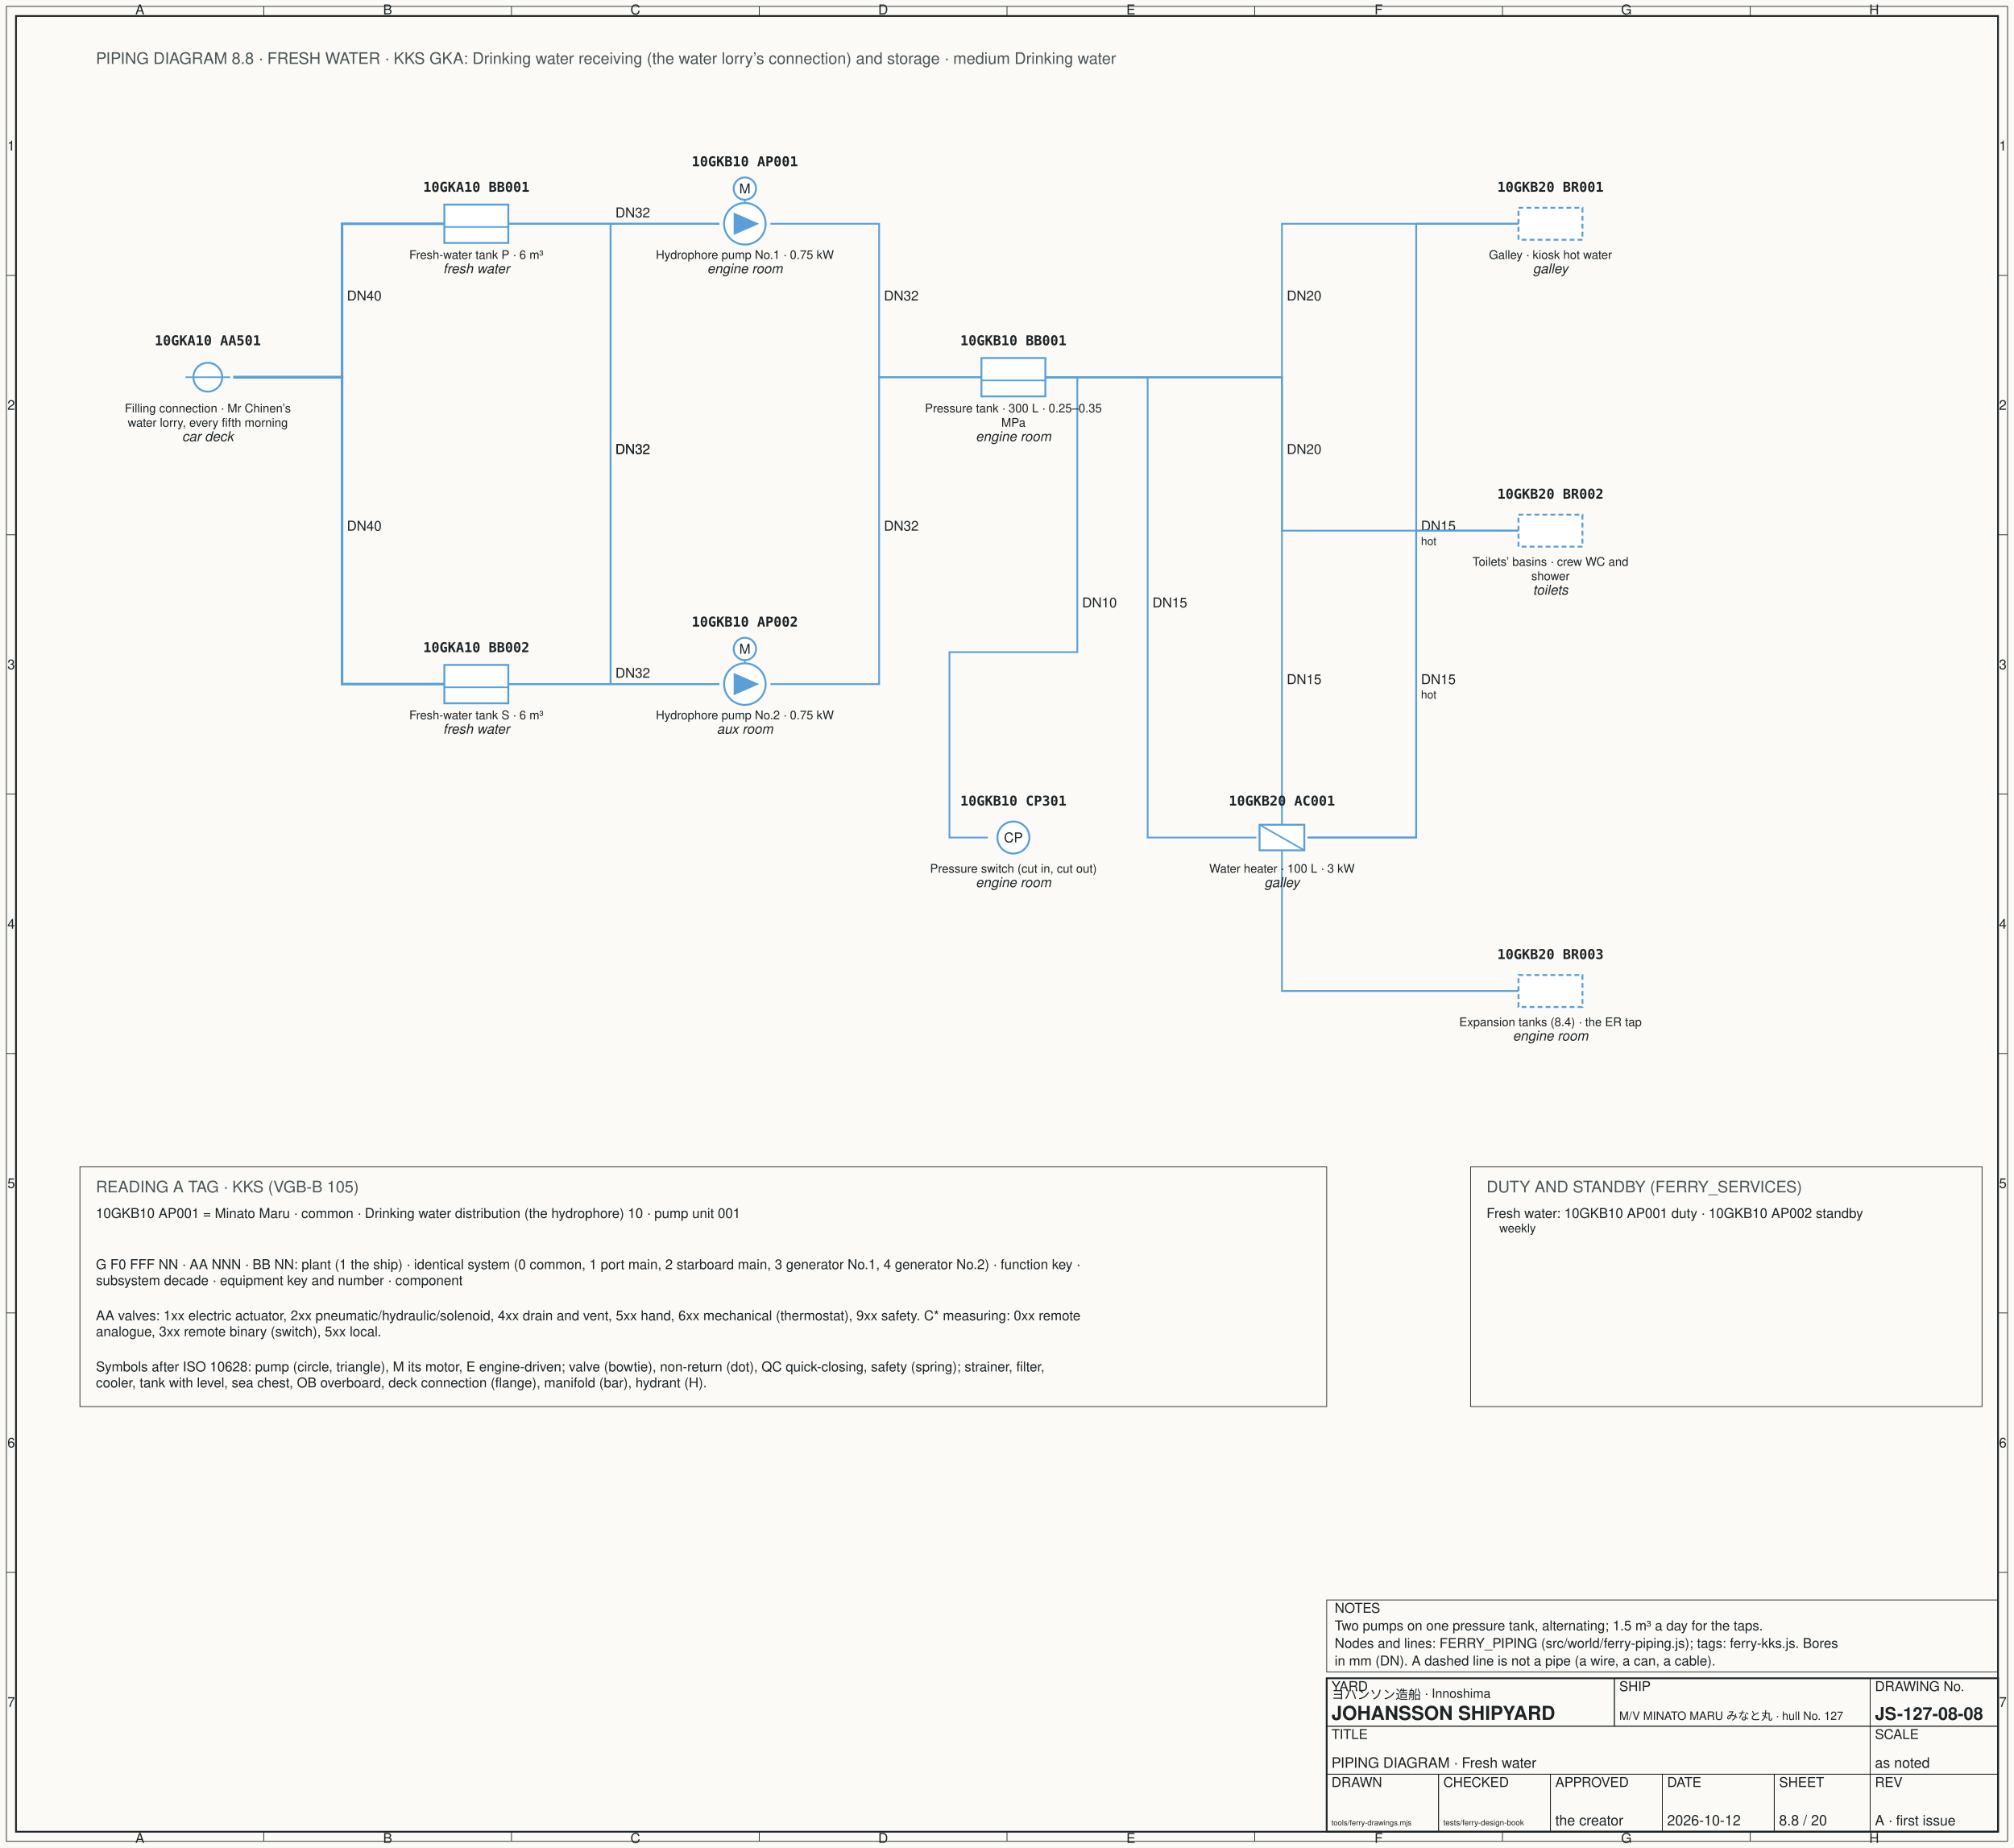
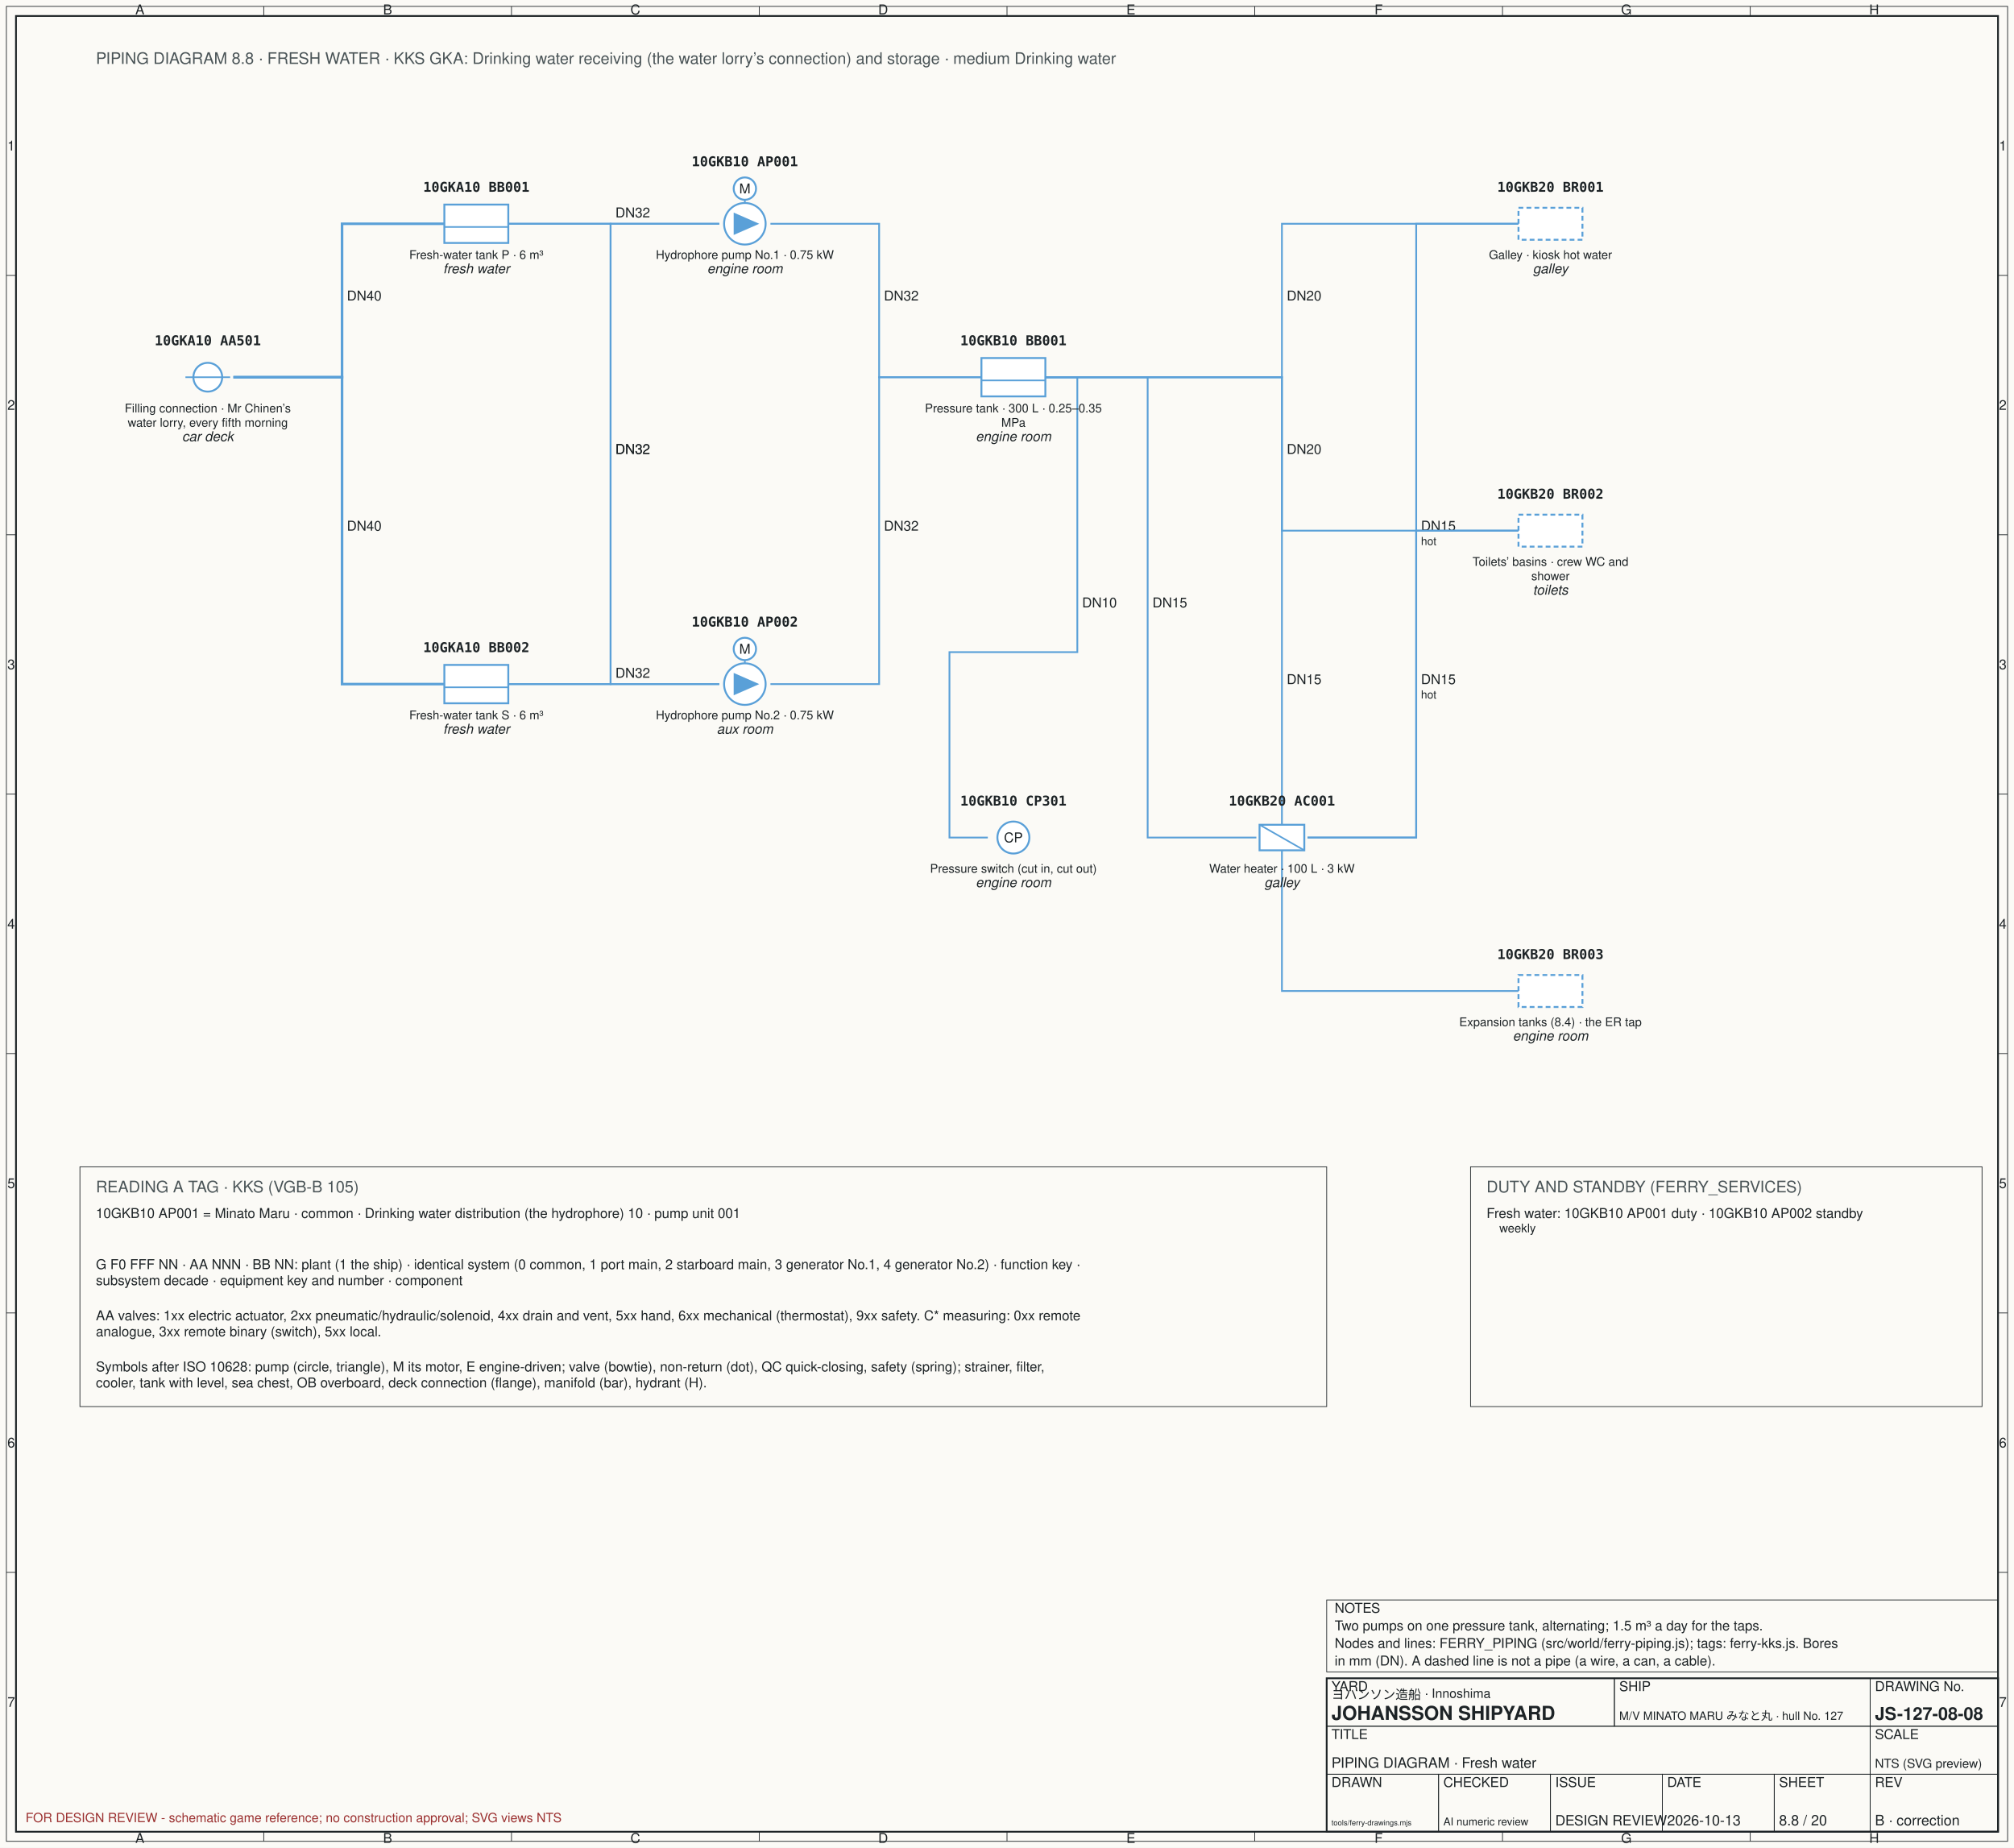
<svg xmlns="http://www.w3.org/2000/svg" width="1260" height="1156" viewBox="0 0 1260 1156" font-family="Helvetica, Arial, sans-serif" font-size="11">
  <rect width="1260" height="1156" fill="#fbfaf6" />
  <style>.l{fill:none;stroke:#1d2326;stroke-width:1.1}.t{fill:none;stroke:#1d2326;stroke-width:.45}.g{fill:none;stroke:#9aa3a6;stroke-width:.4;stroke-dasharray:3 3}.wl{fill:none;stroke:#2f6f74;stroke-width:.8;stroke-dasharray:6 3}.c{fill:none;stroke:#8e3a30;stroke-width:.6;stroke-dasharray:1 3}.d{fill:none;stroke:#1d2326;stroke-width:.5}.txt{fill:#1d2326}.sp{fill:#eef1ee;stroke:#1d2326;stroke-width:.7}.lab{fill:#1d2326;font-size:8.5}.ttl{fill:#1d2326;font-size:14;font-weight:bold}.sub{fill:#4a5457;font-size:10}.hatch{fill:url(#hatch);stroke:#1d2326;stroke-width:.7}</style>
  <defs>
    <pattern id="hatch" width="6" height="6" patternUnits="userSpaceOnUse" patternTransform="rotate(45)">
      <line x1="0" y1="0" x2="0" y2="6" stroke="#1d2326" stroke-width=".6" />
    </pattern>
    <marker id="arr" viewBox="0 0 10 10" refX="10" refY="5" markerWidth="8" markerHeight="8" orient="auto-start-reverse">
      <path d="M0,1 L10,5 L0,9 z" fill="#1d2326" />
    </marker>
  </defs>
  <rect class="l" x="10" y="10" width="1240" height="1136" fill="none" />
  <rect class="t" x="4" y="4" width="1252" height="1148" fill="none" />
  <text class="lab" x="87.5" y="9" text-anchor="middle">A</text>
  <text class="lab" x="87.5" y="1153" text-anchor="middle">A</text>
  <text class="lab" x="242.5" y="9" text-anchor="middle">B</text>
  <text class="lab" x="242.5" y="1153" text-anchor="middle">B</text>
  <line class="t" x1="165" y1="4" x2="165" y2="10" />
  <line class="t" x1="165" y1="1146" x2="165" y2="1152" />
  <text class="lab" x="397.5" y="9" text-anchor="middle">C</text>
  <text class="lab" x="397.5" y="1153" text-anchor="middle">C</text>
  <line class="t" x1="320" y1="4" x2="320" y2="10" />
  <line class="t" x1="320" y1="1146" x2="320" y2="1152" />
  <text class="lab" x="552.5" y="9" text-anchor="middle">D</text>
  <text class="lab" x="552.5" y="1153" text-anchor="middle">D</text>
  <line class="t" x1="475" y1="4" x2="475" y2="10" />
  <line class="t" x1="475" y1="1146" x2="475" y2="1152" />
  <text class="lab" x="707.5" y="9" text-anchor="middle">E</text>
  <text class="lab" x="707.5" y="1153" text-anchor="middle">E</text>
  <line class="t" x1="630" y1="4" x2="630" y2="10" />
  <line class="t" x1="630" y1="1146" x2="630" y2="1152" />
  <text class="lab" x="862.5" y="9" text-anchor="middle">F</text>
  <text class="lab" x="862.5" y="1153" text-anchor="middle">F</text>
  <line class="t" x1="785" y1="4" x2="785" y2="10" />
  <line class="t" x1="785" y1="1146" x2="785" y2="1152" />
  <text class="lab" x="1017.5" y="9" text-anchor="middle">G</text>
  <text class="lab" x="1017.5" y="1153" text-anchor="middle">G</text>
  <line class="t" x1="940" y1="4" x2="940" y2="10" />
  <line class="t" x1="940" y1="1146" x2="940" y2="1152" />
  <text class="lab" x="1172.5" y="9" text-anchor="middle">H</text>
  <text class="lab" x="1172.5" y="1153" text-anchor="middle">H</text>
  <line class="t" x1="1095" y1="4" x2="1095" y2="10" />
  <line class="t" x1="1095" y1="1146" x2="1095" y2="1152" />
  <text class="lab" x="7" y="94.14" text-anchor="middle">1</text>
  <text class="lab" x="1253" y="94.14" text-anchor="middle">1</text>
  <text class="lab" x="7" y="256.43" text-anchor="middle">2</text>
  <text class="lab" x="1253" y="256.43" text-anchor="middle">2</text>
  <line class="t" x1="4" y1="172.29" x2="10" y2="172.29" />
  <line class="t" x1="1250" y1="172.29" x2="1256" y2="172.29" />
  <text class="lab" x="7" y="418.71" text-anchor="middle">3</text>
  <text class="lab" x="1253" y="418.71" text-anchor="middle">3</text>
  <line class="t" x1="4" y1="334.57" x2="10" y2="334.57" />
  <line class="t" x1="1250" y1="334.57" x2="1256" y2="334.57" />
  <text class="lab" x="7" y="581" text-anchor="middle">4</text>
  <text class="lab" x="1253" y="581" text-anchor="middle">4</text>
  <line class="t" x1="4" y1="496.86" x2="10" y2="496.86" />
  <line class="t" x1="1250" y1="496.86" x2="1256" y2="496.86" />
  <text class="lab" x="7" y="743.29" text-anchor="middle">5</text>
  <text class="lab" x="1253" y="743.29" text-anchor="middle">5</text>
  <line class="t" x1="4" y1="659.14" x2="10" y2="659.14" />
  <line class="t" x1="1250" y1="659.14" x2="1256" y2="659.14" />
  <text class="lab" x="7" y="905.57" text-anchor="middle">6</text>
  <text class="lab" x="1253" y="905.57" text-anchor="middle">6</text>
  <line class="t" x1="4" y1="821.43" x2="10" y2="821.43" />
  <line class="t" x1="1250" y1="821.43" x2="1256" y2="821.43" />
  <text class="lab" x="7" y="1067.86" text-anchor="middle">7</text>
  <text class="lab" x="1253" y="1067.86" text-anchor="middle">7</text>
  <line class="t" x1="4" y1="983.71" x2="10" y2="983.71" />
  <line class="t" x1="1250" y1="983.71" x2="1256" y2="983.71" />
  <text class="sub" x="60" y="40">PIPING DIAGRAM 8.8 · FRESH WATER · KKS GKA: Drinking water receiving (the water lorry’s connection) and storage · medium Drinking water</text>
  <path d="M146,236 L214,236 L214,140 L282,140" stroke="#5aa0d8" fill="none" stroke-width="1.6" />
  <text class="lab" x="217" y="188" font-size="7" fill="#4a5457">DN40</text>
  <path d="M146,236 L214,236 L214,428 L282,428" stroke="#5aa0d8" fill="none" stroke-width="1.6" />
  <text class="lab" x="217" y="332" font-size="7" fill="#4a5457">DN40</text>
  <path d="M314,140 L382,140 L382,140 L450,140" stroke="#5aa0d8" fill="none" stroke-width="1.1" />
  <text class="lab" x="385" y="136" font-size="7" fill="#4a5457">DN32</text>
  <path d="M314,428 L382,428 L382,140 L450,140" stroke="#5aa0d8" fill="none" stroke-width="1.1" />
  <text class="lab" x="385" y="284" font-size="7" fill="#4a5457">DN32</text>
  <path d="M314,140 L382,140 L382,428 L450,428" stroke="#5aa0d8" fill="none" stroke-width="1.1" />
  <text class="lab" x="385" y="284" font-size="7" fill="#4a5457">DN32</text>
  <path d="M314,428 L382,428 L382,428 L450,428" stroke="#5aa0d8" fill="none" stroke-width="1.1" />
  <text class="lab" x="385" y="424" font-size="7" fill="#4a5457">DN32</text>
  <path d="M482,140 L550,140 L550,236 L618,236" stroke="#5aa0d8" fill="none" stroke-width="1.1" />
  <text class="lab" x="553" y="188" font-size="7" fill="#4a5457">DN32</text>
  <path d="M482,428 L550,428 L550,236 L618,236" stroke="#5aa0d8" fill="none" stroke-width="1.1" />
  <text class="lab" x="553" y="332" font-size="7" fill="#4a5457">DN32</text>
  <path d="M650,236 L674,236 L674,408 L594,408 L594,524 L618,524" stroke="#5aa0d8" fill="none" stroke-width="1.1" />
  <text class="lab" x="677" y="380" font-size="7" fill="#4a5457">DN10</text>
  <path d="M650,236 L802,236 L802,140 L954,140" stroke="#5aa0d8" fill="none" stroke-width="1.1" />
  <text class="lab" x="805" y="188" font-size="7" fill="#4a5457">DN20</text>
  <path d="M650,236 L802,236 L802,332 L954,332" stroke="#5aa0d8" fill="none" stroke-width="1.1" />
  <text class="lab" x="805" y="284" font-size="7" fill="#4a5457">DN20</text>
  <path d="M650,236 L718,236 L718,524 L786,524" stroke="#5aa0d8" fill="none" stroke-width="1.1" />
  <text class="lab" x="721" y="380" font-size="7" fill="#4a5457">DN15</text>
  <path d="M818,524 L886,524 L886,140 L954,140" stroke="#5aa0d8" fill="none" stroke-width="1.1" />
  <text class="lab" x="889" y="332" font-size="7" fill="#4a5457">DN15</text>
  <text class="lab" x="889" y="341" style="font-size:7px" fill="#4a5457">hot</text>
  <path d="M818,524 L886,524 L886,332 L954,332" stroke="#5aa0d8" fill="none" stroke-width="1.1" />
  <text class="lab" x="889" y="428" font-size="7" fill="#4a5457">DN15</text>
  <text class="lab" x="889" y="437" style="font-size:7px" fill="#4a5457">hot</text>
  <path d="M650,236 L802,236 L802,620 L954,620" stroke="#5aa0d8" fill="none" stroke-width="1.1" />
  <text class="lab" x="805" y="428" font-size="7" fill="#4a5457">DN15</text>
  <circle cx="130" cy="236" r="9" stroke="#5aa0d8" fill="#fff" stroke-width="1.2" />
  <line x1="116" y1="236" x2="144" y2="236" stroke="#5aa0d8" />
  <text class="lab" x="130" y="216" text-anchor="middle" font-family="monospace" font-weight="bold" font-size="8.5">10GKA10 AA501</text>
  <text class="lab" x="130" y="258" style="font-size:7.5px" text-anchor="middle">Filling connection · Mr Chinen’s</text>
  <text class="lab" x="130" y="267" style="font-size:7.5px" text-anchor="middle">water lorry, every fifth morning</text>
  <text class="lab" x="130" y="276" text-anchor="middle" font-size="6.5" font-style="italic" fill="#6f7476">car deck</text>
  <rect x="278" y="128" width="40" height="24" stroke="#5aa0d8" fill="#fff" stroke-width="1.2" />
  <path d="M278,142 L318,142" stroke="#5aa0d8" />
  <text class="lab" x="298" y="120" text-anchor="middle" font-family="monospace" font-weight="bold" font-size="8.5">10GKA10 BB001</text>
  <text class="lab" x="298" y="162" style="font-size:7.5px" text-anchor="middle">Fresh-water tank P · 6 m³</text>
  <text class="lab" x="298" y="171" text-anchor="middle" font-size="6.5" font-style="italic" fill="#6f7476">fresh water</text>
  <rect x="278" y="416" width="40" height="24" stroke="#5aa0d8" fill="#fff" stroke-width="1.2" />
  <path d="M278,430 L318,430" stroke="#5aa0d8" />
  <text class="lab" x="298" y="408" text-anchor="middle" font-family="monospace" font-weight="bold" font-size="8.5">10GKA10 BB002</text>
  <text class="lab" x="298" y="450" style="font-size:7.5px" text-anchor="middle">Fresh-water tank S · 6 m³</text>
  <text class="lab" x="298" y="459" text-anchor="middle" font-size="6.5" font-style="italic" fill="#6f7476">fresh water</text>
  <circle cx="466" cy="140" r="13" stroke="#5aa0d8" fill="#fff" stroke-width="1.2" />
  <path d="M459,133 L475,140 L459,147 z" fill="#5aa0d8" />
  <circle cx="466" cy="118" r="7" stroke="#5aa0d8" fill="#fff" stroke-width="1.2" />
  <text class="lab" x="466" y="121" text-anchor="middle" font-size="8">M</text>
  <line x1="466" y1="125" x2="466" y2="127" stroke="#5aa0d8" />
  <text class="lab" x="466" y="104" text-anchor="middle" font-family="monospace" font-weight="bold" font-size="8.5">10GKB10 AP001</text>
  <text class="lab" x="466" y="162" style="font-size:7.5px" text-anchor="middle">Hydrophore pump No.1 · 0.75 kW</text>
  <text class="lab" x="466" y="171" text-anchor="middle" font-size="6.5" font-style="italic" fill="#6f7476">engine room</text>
  <circle cx="466" cy="428" r="13" stroke="#5aa0d8" fill="#fff" stroke-width="1.2" />
  <path d="M459,421 L475,428 L459,435 z" fill="#5aa0d8" />
  <circle cx="466" cy="406" r="7" stroke="#5aa0d8" fill="#fff" stroke-width="1.2" />
  <text class="lab" x="466" y="409" text-anchor="middle" font-size="8">M</text>
  <line x1="466" y1="413" x2="466" y2="415" stroke="#5aa0d8" />
  <text class="lab" x="466" y="392" text-anchor="middle" font-family="monospace" font-weight="bold" font-size="8.5">10GKB10 AP002</text>
  <text class="lab" x="466" y="450" style="font-size:7.5px" text-anchor="middle">Hydrophore pump No.2 · 0.75 kW</text>
  <text class="lab" x="466" y="459" text-anchor="middle" font-size="6.5" font-style="italic" fill="#6f7476">aux room</text>
  <rect x="614" y="224" width="40" height="24" stroke="#5aa0d8" fill="#fff" stroke-width="1.2" />
  <path d="M614,238 L654,238" stroke="#5aa0d8" />
  <text class="lab" x="634" y="216" text-anchor="middle" font-family="monospace" font-weight="bold" font-size="8.5">10GKB10 BB001</text>
  <text class="lab" x="634" y="258" style="font-size:7.5px" text-anchor="middle">Pressure tank · 300 L · 0.25–0.35</text>
  <text class="lab" x="634" y="267" style="font-size:7.5px" text-anchor="middle">MPa</text>
  <text class="lab" x="634" y="276" text-anchor="middle" font-size="6.5" font-style="italic" fill="#6f7476">engine room</text>
  <circle cx="634" cy="524" r="10" stroke="#5aa0d8" fill="#fff" stroke-width="1.2" />
  <text class="lab" x="634" y="527" text-anchor="middle" font-size="7">CP</text>
  <text class="lab" x="634" y="504" text-anchor="middle" font-family="monospace" font-weight="bold" font-size="8.5">10GKB10 CP301</text>
  <text class="lab" x="634" y="546" style="font-size:7.5px" text-anchor="middle">Pressure switch (cut in, cut out)</text>
  <text class="lab" x="634" y="555" text-anchor="middle" font-size="6.5" font-style="italic" fill="#6f7476">engine room</text>
  <rect x="788" y="516" width="28" height="16" stroke="#5aa0d8" fill="#fff" stroke-width="1.2" />
  <path d="M788,516 L816,532" stroke="#5aa0d8" />
  <text class="lab" x="802" y="504" text-anchor="middle" font-family="monospace" font-weight="bold" font-size="8.5">10GKB20 AC001</text>
  <text class="lab" x="802" y="546" style="font-size:7.5px" text-anchor="middle">Water heater · 100 L · 3 kW</text>
  <text class="lab" x="802" y="555" text-anchor="middle" font-size="6.5" font-style="italic" fill="#6f7476">galley</text>
  <rect x="950" y="130" width="40" height="20" stroke="#5aa0d8" fill="#fff" stroke-width="1.2" stroke-dasharray="3,2" />
  <text class="lab" x="970" y="120" text-anchor="middle" font-family="monospace" font-weight="bold" font-size="8.5">10GKB20 BR001</text>
  <text class="lab" x="970" y="162" style="font-size:7.5px" text-anchor="middle">Galley · kiosk hot water</text>
  <text class="lab" x="970" y="171" text-anchor="middle" font-size="6.5" font-style="italic" fill="#6f7476">galley</text>
  <rect x="950" y="322" width="40" height="20" stroke="#5aa0d8" fill="#fff" stroke-width="1.2" stroke-dasharray="3,2" />
  <text class="lab" x="970" y="312" text-anchor="middle" font-family="monospace" font-weight="bold" font-size="8.5">10GKB20 BR002</text>
  <text class="lab" x="970" y="354" style="font-size:7.5px" text-anchor="middle">Toilets’ basins · crew WC and</text>
  <text class="lab" x="970" y="363" style="font-size:7.5px" text-anchor="middle">shower</text>
  <text class="lab" x="970" y="372" text-anchor="middle" font-size="6.5" font-style="italic" fill="#6f7476">toilets</text>
  <rect x="950" y="610" width="40" height="20" stroke="#5aa0d8" fill="#fff" stroke-width="1.2" stroke-dasharray="3,2" />
  <text class="lab" x="970" y="600" text-anchor="middle" font-family="monospace" font-weight="bold" font-size="8.5">10GKB20 BR003</text>
  <text class="lab" x="970" y="642" style="font-size:7.5px" text-anchor="middle">Expansion tanks (8.4) · the ER tap</text>
  <text class="lab" x="970" y="651" text-anchor="middle" font-size="6.5" font-style="italic" fill="#6f7476">engine room</text>
  <rect class="t" x="920" y="730" width="320" height="150" />
  <text class="sub" x="930" y="746">DUTY AND STANDBY (FERRY_SERVICES)</text>
  <text class="lab" x="930" y="762" style="font-size:8.5px">Fresh water: 10GKB10 AP001 duty · 10GKB10 AP002 standby</text>
  <text class="lab" x="938" y="771" style="font-size:7.5px" fill="#4a5457">weekly</text>
  <rect class="t" x="50" y="730" width="780" height="150" />
  <text class="sub" x="60" y="746">READING A TAG · KKS (VGB-B 105)</text>
  <text class="lab" x="60" y="762">10GKB10 AP001  =  Minato Maru · common · Drinking water distribution (the hydrophore) 10 · pump unit 001</text>
  <text class="lab" x="60" y="794">G F0 FFF NN · AA NNN · BB NN: plant (1 the ship) · identical system (0 common, 1 port main, 2 starboard main, 3 generator No.1, 4 generator No.2) · function key ·</text>
  <text class="lab" x="60" y="804">subsystem decade · equipment key and number · component</text>
  <text class="lab" x="60" y="826">AA valves: 1xx electric actuator, 2xx pneumatic/hydraulic/solenoid, 4xx drain and vent, 5xx hand, 6xx mechanical (thermostat), 9xx safety. C* measuring: 0xx remote</text>
  <text class="lab" x="60" y="836">analogue, 3xx remote binary (switch), 5xx local.</text>
  <text class="lab" x="60" y="858">Symbols after ISO 10628: pump (circle, triangle), M its motor, E engine-driven; valve (bowtie), non-return (dot), QC quick-closing, safety (spring); strainer, filter,</text>
  <text class="lab" x="60" y="868">cooler, tank with level, sea chest, OB overboard, deck connection (flange), manifold (bar), hydrant (H).</text>
  <rect class="l" x="830" y="1050" width="420" height="96" fill="#fff" />
  <rect class="t" x="830" y="1050" width="180" height="30" />
  <text class="lab" x="833" y="1058" font-size="6.5" fill="#6a7477">YARD</text>
  <text class="txt" x="833" y="1063" style="font-size:8px">ヨハンソン造船 · Innoshima</text>
  <text class="ttl" x="833" y="1076" style="font-size:12px">JOHANSSON SHIPYARD</text>
  <rect class="t" x="1010" y="1050" width="160" height="30" />
  <text class="lab" x="1013" y="1058" font-size="6.5" fill="#6a7477">SHIP</text>
  <text class="txt" x="1013" y="1076" style="font-size:7.21px">M/V MINATO MARU みなと丸 · hull No. 127</text>
  <rect class="t" x="1170" y="1050" width="80" height="30" />
  <text class="lab" x="1173" y="1058" font-size="6.5" fill="#6a7477">DRAWING No.</text>
  <text class="ttl" x="1173" y="1076" style="font-size:11.01px">JS-127-08-08</text>
  <rect class="t" x="830" y="1080" width="340" height="30" />
  <text class="lab" x="833" y="1088" font-size="6.5" fill="#6a7477">TITLE</text>
  <text class="txt" x="833" y="1106" style="font-size:9px">PIPING DIAGRAM · Fresh water</text>
  <rect class="t" x="1170" y="1080" width="80" height="30" />
  <text class="lab" x="1173" y="1088" font-size="6.5" fill="#6a7477">SCALE</text>
-   <text class="txt" x="1173" y="1106" style="font-size:9px">as noted</text>
+   <text class="txt" x="1173" y="1106" style="font-size:7.77px">NTS (SVG preview)</text>
  <rect class="t" x="830" y="1110" width="70" height="36" />
  <text class="lab" x="833" y="1118" font-size="6.5" fill="#6a7477">DRAWN</text>
  <text class="txt" x="833" y="1142" style="font-size:4.76px">tools/ferry-drawings.mjs</text>
  <rect class="t" x="900" y="1110" width="70" height="36" />
  <text class="lab" x="903" y="1118" font-size="6.5" fill="#6a7477">CHECKED</text>
-   <text class="txt" x="903" y="1142" style="font-size:4.97px">tests/ferry-design-book</text>
+   <text class="txt" x="903" y="1142" style="font-size:6.72px">AI numeric review</text>
  <rect class="t" x="970" y="1110" width="70" height="36" />
-   <text class="lab" x="973" y="1118" font-size="6.5" fill="#6a7477">APPROVED</text>
-   <text class="txt" x="973" y="1142" style="font-size:9px">the creator</text>
+   <text class="lab" x="973" y="1118" font-size="6.5" fill="#6a7477">ISSUE</text>
+   <text class="txt" x="973" y="1142" style="font-size:8.79px">DESIGN REVIEW</text>
  <rect class="t" x="1040" y="1110" width="70" height="36" />
  <text class="lab" x="1043" y="1118" font-size="6.5" fill="#6a7477">DATE</text>
-   <text class="txt" x="1043" y="1142" style="font-size:9px">2026-10-12</text>
+   <text class="txt" x="1043" y="1142" style="font-size:9px">2026-10-13</text>
  <rect class="t" x="1110" y="1110" width="60" height="36" />
  <text class="lab" x="1113" y="1118" font-size="6.5" fill="#6a7477">SHEET</text>
  <text class="txt" x="1113" y="1142" style="font-size:9px">8.8 / 20</text>
  <rect class="t" x="1170" y="1110" width="80" height="36" />
  <text class="lab" x="1173" y="1118" font-size="6.5" fill="#6a7477">REV</text>
-   <text class="txt" x="1173" y="1142" style="font-size:8.81px">A · first issue</text>
+   <text class="txt" x="1173" y="1142" style="font-size:9px">B · correction</text>
  <rect class="t" x="830" y="1001" width="420" height="45" fill="#fff" />
  <text class="lab" x="835" y="1009" font-size="6.5" fill="#6a7477">NOTES</text>
  <text class="lab" x="835" y="1020">Two pumps on one pressure tank, alternating; 1.5 m³ a day for the taps.</text>
  <text class="lab" x="835" y="1031">Nodes and lines: FERRY_PIPING (src/world/ferry-piping.js); tags: ferry-kks.js. Bores</text>
  <text class="lab" x="835" y="1042">in mm (DN). A dashed line is not a pipe (a wire, a can, a cable).</text>
+   <text x="16" y="1140" font-size="8" fill="#9b3030">FOR DESIGN REVIEW - schematic game reference; no construction approval; SVG views NTS</text>
</svg>
